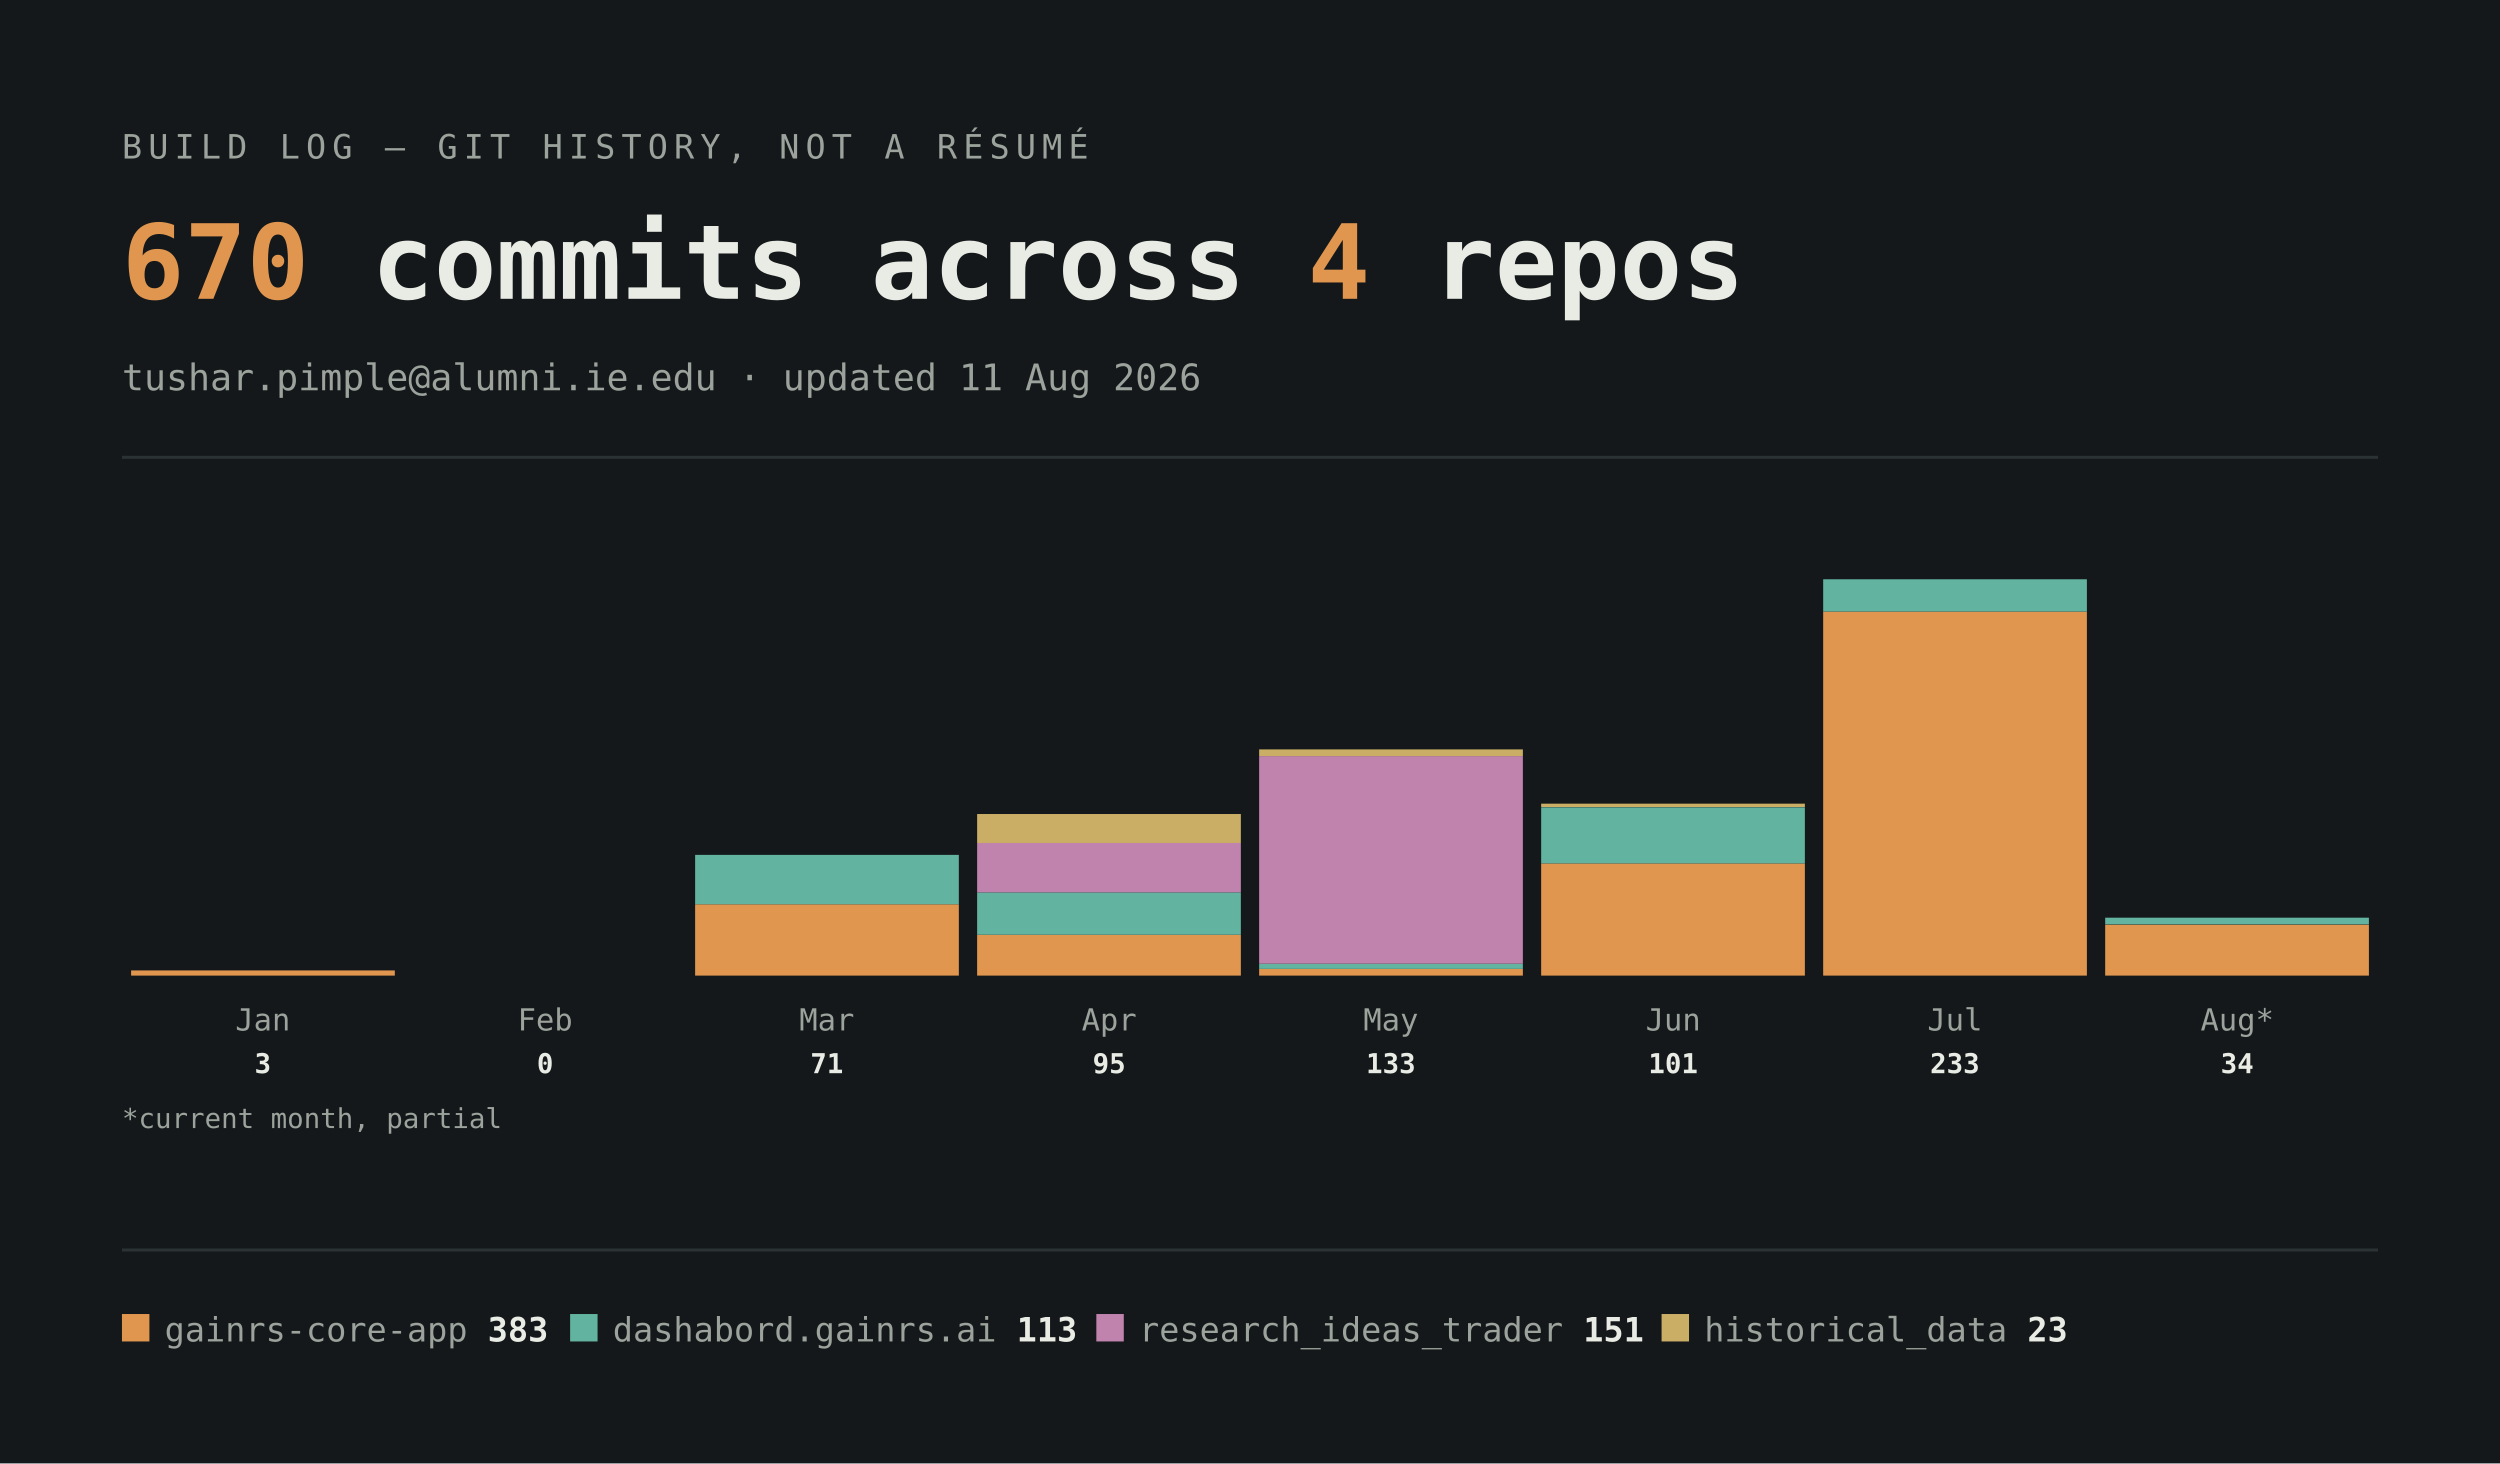
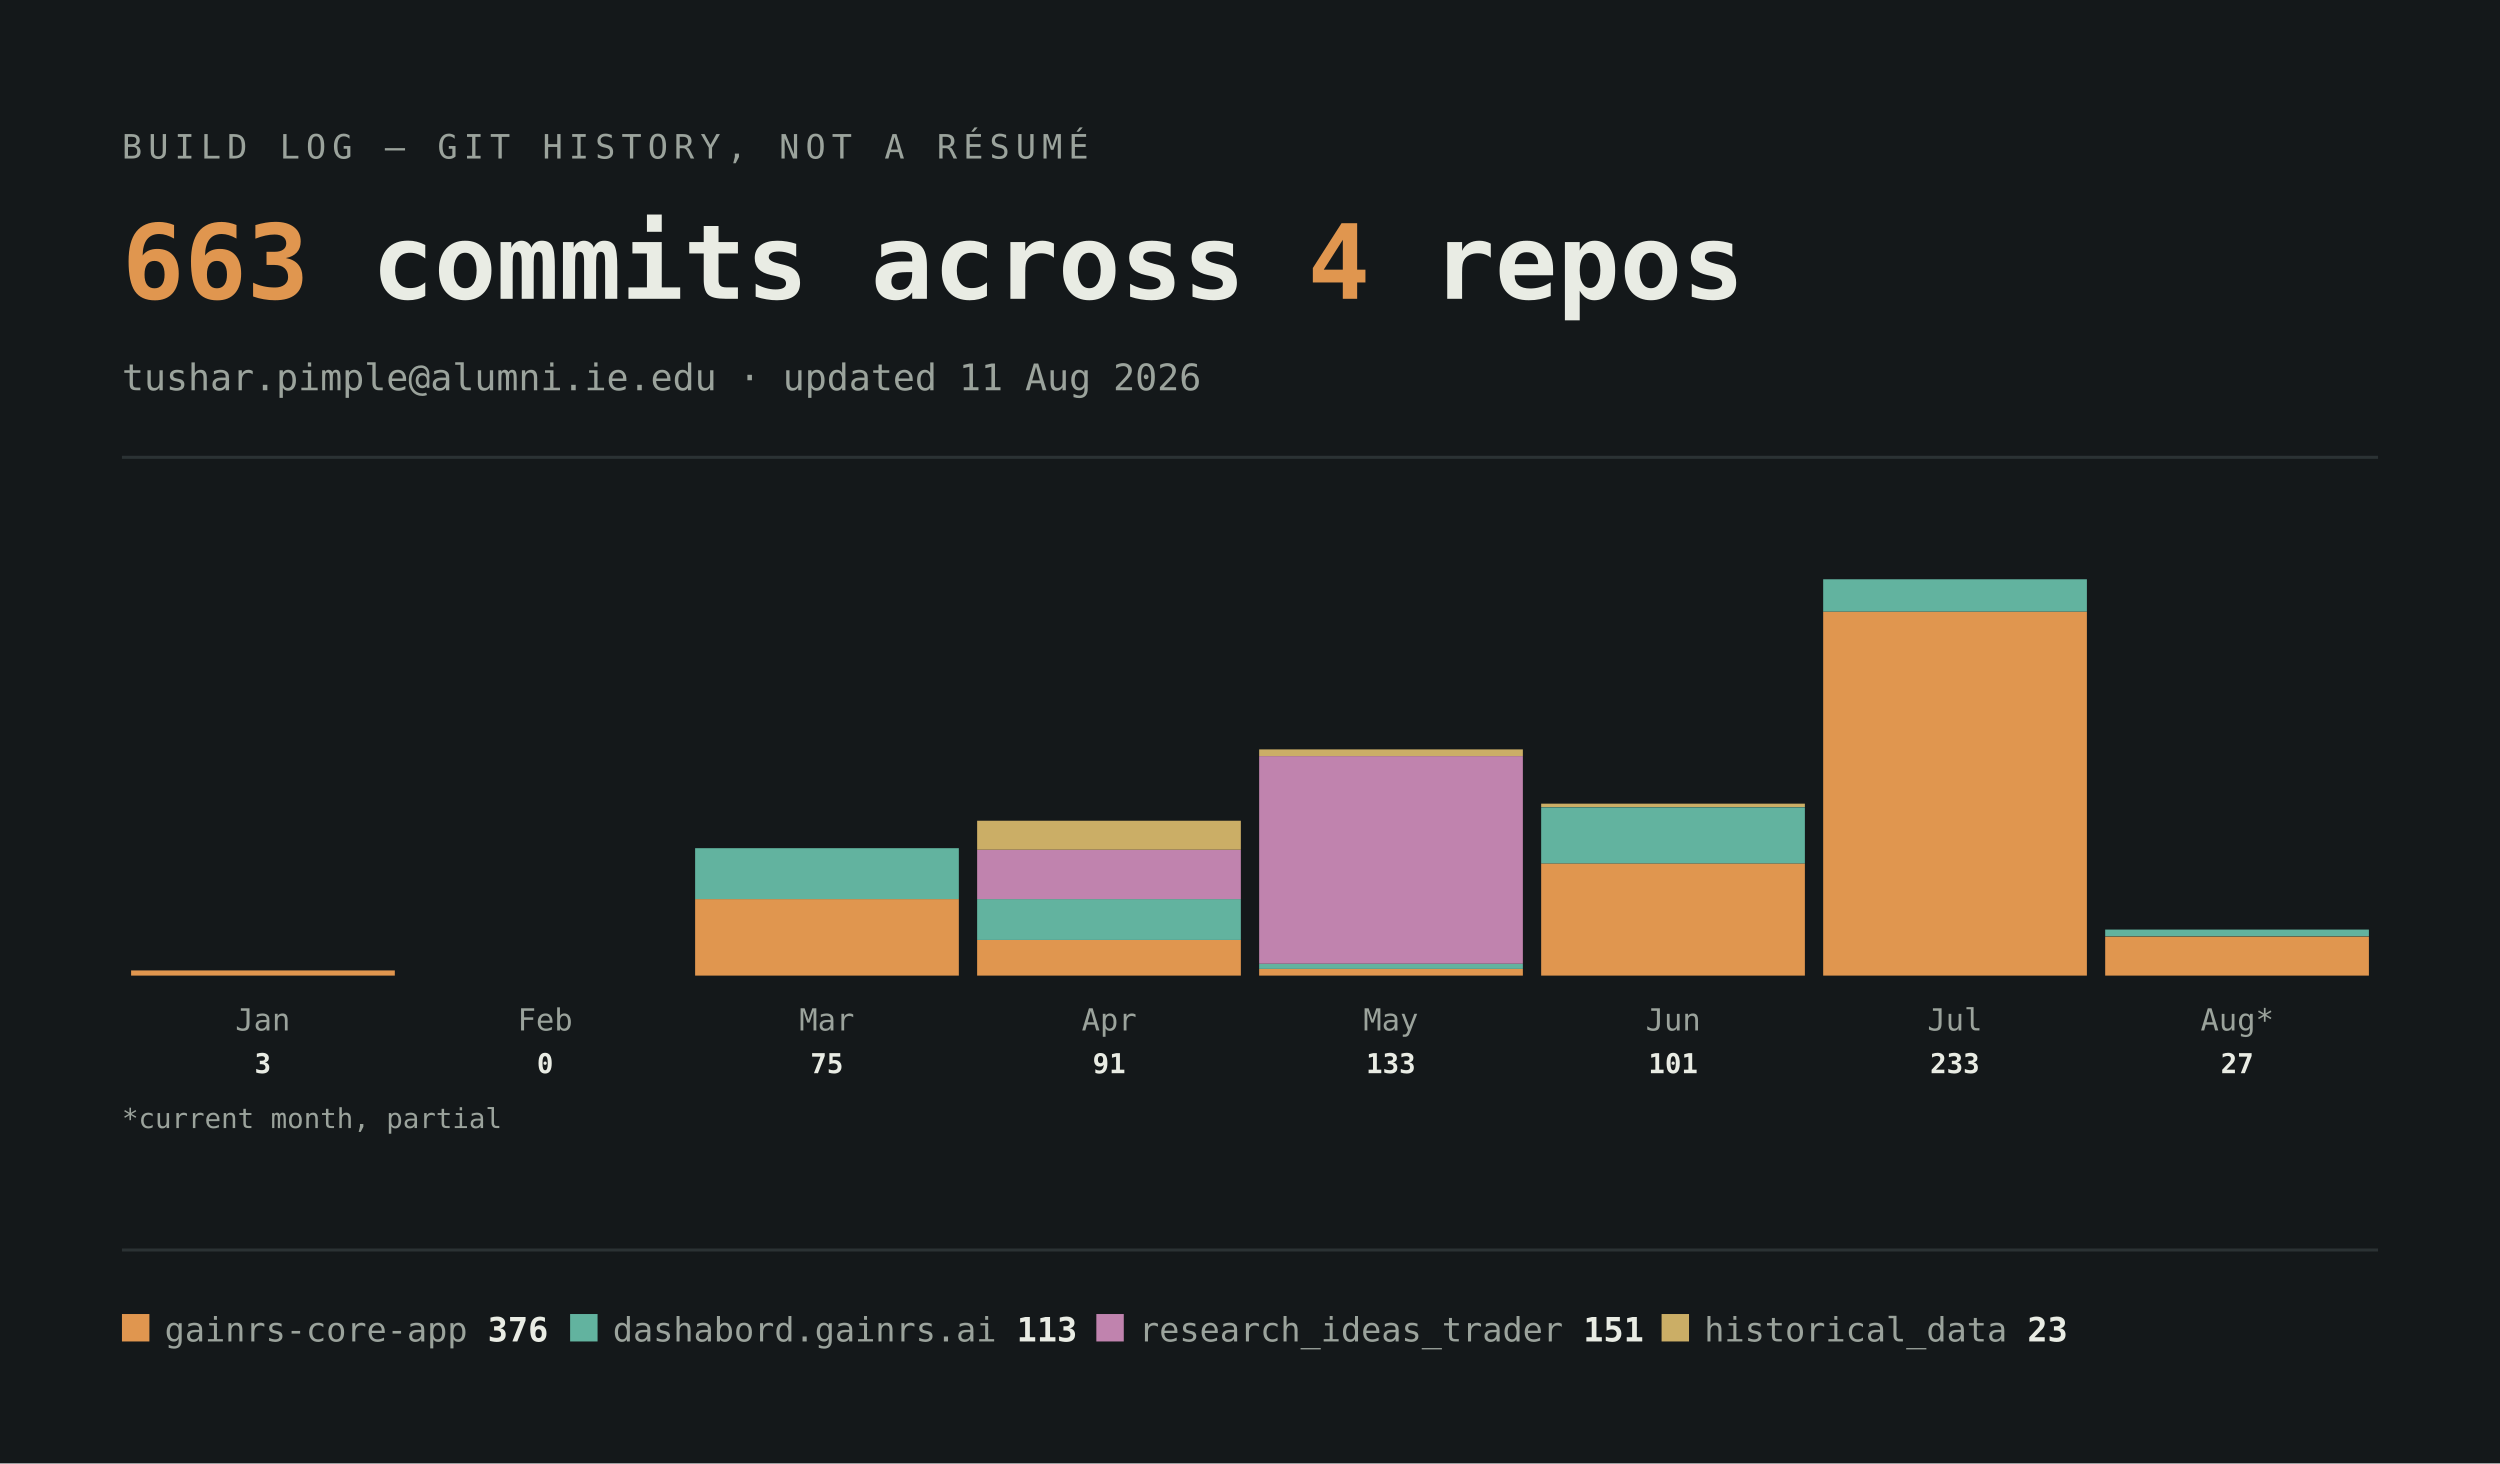
- <svg xmlns="http://www.w3.org/2000/svg" width="820" height="480" viewBox="0 0 820 480" role="img" aria-label="Build log: 670 commits across 4 repos">
+ <svg xmlns="http://www.w3.org/2000/svg" width="820" height="480" viewBox="0 0 820 480" role="img" aria-label="Build log: 663 commits across 4 repos">
  <rect width="820" height="480" fill="#14181A" />
  <text x="40" y="52" font-family="ui-monospace, SFMono-Regular, Menlo, Consolas, monospace" font-size="11" letter-spacing="2" fill="#9BA39C">
    BUILD LOG — GIT HISTORY, NOT A RÉSUMÉ
  </text>
  <text x="40" y="98" font-family="ui-monospace, SFMono-Regular, Menlo, Consolas, monospace" font-size="34" font-weight="700" fill="#E9ECE4">
-     <tspan fill="#E0964F">670</tspan> commits across <tspan fill="#E0964F">4</tspan> repos
+     <tspan fill="#E0964F">663</tspan> commits across <tspan fill="#E0964F">4</tspan> repos
  </text>
  <text x="40" y="128" font-family="ui-monospace, SFMono-Regular, Menlo, Consolas, monospace" font-size="12" fill="#9BA39C">
    tushar.pimple@alumni.ie.edu · updated 11 Aug 2026
  </text>
  <line x1="40" y1="150" x2="780" y2="150" stroke="#2B3234" stroke-width="1" />
  <rect x="43.0" y="318.3" width="86.5" height="1.7" fill="#E0964F" />
-   <rect x="228.0" y="296.6" width="86.5" height="23.4" fill="#E0964F" />
-   <rect x="228.0" y="280.4" width="86.5" height="16.2" fill="#62B39F" />
-   <rect x="320.5" y="306.6" width="86.5" height="13.4" fill="#E0964F" />
-   <rect x="320.5" y="292.7" width="86.5" height="13.9" fill="#62B39F" />
-   <rect x="320.5" y="276.5" width="86.5" height="16.2" fill="#C083AE" />
-   <rect x="320.5" y="267.0" width="86.5" height="9.5" fill="#CBAE66" />
+   <rect x="228.0" y="294.9" width="86.5" height="25.1" fill="#E0964F" />
+   <rect x="228.0" y="278.2" width="86.5" height="16.7" fill="#62B39F" />
+   <rect x="320.5" y="308.3" width="86.5" height="11.7" fill="#E0964F" />
+   <rect x="320.5" y="294.9" width="86.5" height="13.4" fill="#62B39F" />
+   <rect x="320.5" y="278.7" width="86.5" height="16.2" fill="#C083AE" />
+   <rect x="320.5" y="269.2" width="86.5" height="9.5" fill="#CBAE66" />
  <rect x="413.0" y="317.8" width="86.5" height="2.2" fill="#E0964F" />
  <rect x="413.0" y="316.1" width="86.5" height="1.7" fill="#62B39F" />
  <rect x="413.0" y="248.0" width="86.5" height="68.1" fill="#C083AE" />
  <rect x="413.0" y="245.8" width="86.5" height="2.2" fill="#CBAE66" />
  <rect x="505.5" y="283.2" width="86.5" height="36.8" fill="#E0964F" />
  <rect x="505.5" y="264.8" width="86.5" height="18.4" fill="#62B39F" />
  <rect x="505.5" y="263.6" width="86.5" height="1.1" fill="#CBAE66" />
  <rect x="598.0" y="200.6" width="86.5" height="119.4" fill="#E0964F" />
  <rect x="598.0" y="190.0" width="86.5" height="10.6" fill="#62B39F" />
-   <rect x="690.5" y="303.3" width="86.5" height="16.7" fill="#E0964F" />
-   <rect x="690.5" y="301.0" width="86.5" height="2.2" fill="#62B39F" />
+   <rect x="690.5" y="307.2" width="86.5" height="12.8" fill="#E0964F" />
+   <rect x="690.5" y="304.9" width="86.5" height="2.2" fill="#62B39F" />
  <text x="86.2" y="338" font-family="ui-monospace, SFMono-Regular, Menlo, Consolas, monospace" font-size="10" fill="#9BA39C" text-anchor="middle">Jan</text>
  <text x="86.2" y="352" font-family="ui-monospace, SFMono-Regular, Menlo, Consolas, monospace" font-size="9" font-weight="600" fill="#E9ECE4" text-anchor="middle">3</text>
  <text x="178.8" y="338" font-family="ui-monospace, SFMono-Regular, Menlo, Consolas, monospace" font-size="10" fill="#9BA39C" text-anchor="middle">Feb</text>
  <text x="178.8" y="352" font-family="ui-monospace, SFMono-Regular, Menlo, Consolas, monospace" font-size="9" font-weight="600" fill="#E9ECE4" text-anchor="middle">0</text>
  <text x="271.2" y="338" font-family="ui-monospace, SFMono-Regular, Menlo, Consolas, monospace" font-size="10" fill="#9BA39C" text-anchor="middle">Mar</text>
-   <text x="271.2" y="352" font-family="ui-monospace, SFMono-Regular, Menlo, Consolas, monospace" font-size="9" font-weight="600" fill="#E9ECE4" text-anchor="middle">71</text>
+   <text x="271.2" y="352" font-family="ui-monospace, SFMono-Regular, Menlo, Consolas, monospace" font-size="9" font-weight="600" fill="#E9ECE4" text-anchor="middle">75</text>
  <text x="363.8" y="338" font-family="ui-monospace, SFMono-Regular, Menlo, Consolas, monospace" font-size="10" fill="#9BA39C" text-anchor="middle">Apr</text>
-   <text x="363.8" y="352" font-family="ui-monospace, SFMono-Regular, Menlo, Consolas, monospace" font-size="9" font-weight="600" fill="#E9ECE4" text-anchor="middle">95</text>
+   <text x="363.8" y="352" font-family="ui-monospace, SFMono-Regular, Menlo, Consolas, monospace" font-size="9" font-weight="600" fill="#E9ECE4" text-anchor="middle">91</text>
  <text x="456.2" y="338" font-family="ui-monospace, SFMono-Regular, Menlo, Consolas, monospace" font-size="10" fill="#9BA39C" text-anchor="middle">May</text>
  <text x="456.2" y="352" font-family="ui-monospace, SFMono-Regular, Menlo, Consolas, monospace" font-size="9" font-weight="600" fill="#E9ECE4" text-anchor="middle">133</text>
  <text x="548.8" y="338" font-family="ui-monospace, SFMono-Regular, Menlo, Consolas, monospace" font-size="10" fill="#9BA39C" text-anchor="middle">Jun</text>
  <text x="548.8" y="352" font-family="ui-monospace, SFMono-Regular, Menlo, Consolas, monospace" font-size="9" font-weight="600" fill="#E9ECE4" text-anchor="middle">101</text>
  <text x="641.2" y="338" font-family="ui-monospace, SFMono-Regular, Menlo, Consolas, monospace" font-size="10" fill="#9BA39C" text-anchor="middle">Jul</text>
  <text x="641.2" y="352" font-family="ui-monospace, SFMono-Regular, Menlo, Consolas, monospace" font-size="9" font-weight="600" fill="#E9ECE4" text-anchor="middle">233</text>
  <text x="733.8" y="338" font-family="ui-monospace, SFMono-Regular, Menlo, Consolas, monospace" font-size="10" fill="#9BA39C" text-anchor="middle">Aug*</text>
-   <text x="733.8" y="352" font-family="ui-monospace, SFMono-Regular, Menlo, Consolas, monospace" font-size="9" font-weight="600" fill="#E9ECE4" text-anchor="middle">34</text>
+   <text x="733.8" y="352" font-family="ui-monospace, SFMono-Regular, Menlo, Consolas, monospace" font-size="9" font-weight="600" fill="#E9ECE4" text-anchor="middle">27</text>
  <text x="40" y="370" font-family="ui-monospace, SFMono-Regular, Menlo, Consolas, monospace" font-size="9" fill="#9BA39C">
    *current month, partial
  </text>
  <line x1="40" y1="410" x2="780" y2="410" stroke="#2B3234" stroke-width="1" />
  <rect x="40" y="431" width="9" height="9" fill="#E0964F" />
-   <text x="54" y="440" font-family="ui-monospace, SFMono-Regular, Menlo, Consolas, monospace" font-size="11" fill="#9BA39C">gainrs-core-app <tspan font-weight="700" fill="#E9ECE4">383</tspan>
+   <text x="54" y="440" font-family="ui-monospace, SFMono-Regular, Menlo, Consolas, monospace" font-size="11" fill="#9BA39C">gainrs-core-app <tspan font-weight="700" fill="#E9ECE4">376</tspan>
  </text>
  <rect x="187.0" y="431" width="9" height="9" fill="#62B39F" />
  <text x="201.0" y="440" font-family="ui-monospace, SFMono-Regular, Menlo, Consolas, monospace" font-size="11" fill="#9BA39C">dashabord.gainrs.ai <tspan font-weight="700" fill="#E9ECE4">113</tspan>
  </text>
  <rect x="359.6" y="431" width="9" height="9" fill="#C083AE" />
  <text x="373.6" y="440" font-family="ui-monospace, SFMono-Regular, Menlo, Consolas, monospace" font-size="11" fill="#9BA39C">research_ideas_trader <tspan font-weight="700" fill="#E9ECE4">151</tspan>
  </text>
  <rect x="545.0" y="431" width="9" height="9" fill="#CBAE66" />
  <text x="559.0" y="440" font-family="ui-monospace, SFMono-Regular, Menlo, Consolas, monospace" font-size="11" fill="#9BA39C">historical_data <tspan font-weight="700" fill="#E9ECE4">23</tspan>
  </text>
</svg>
